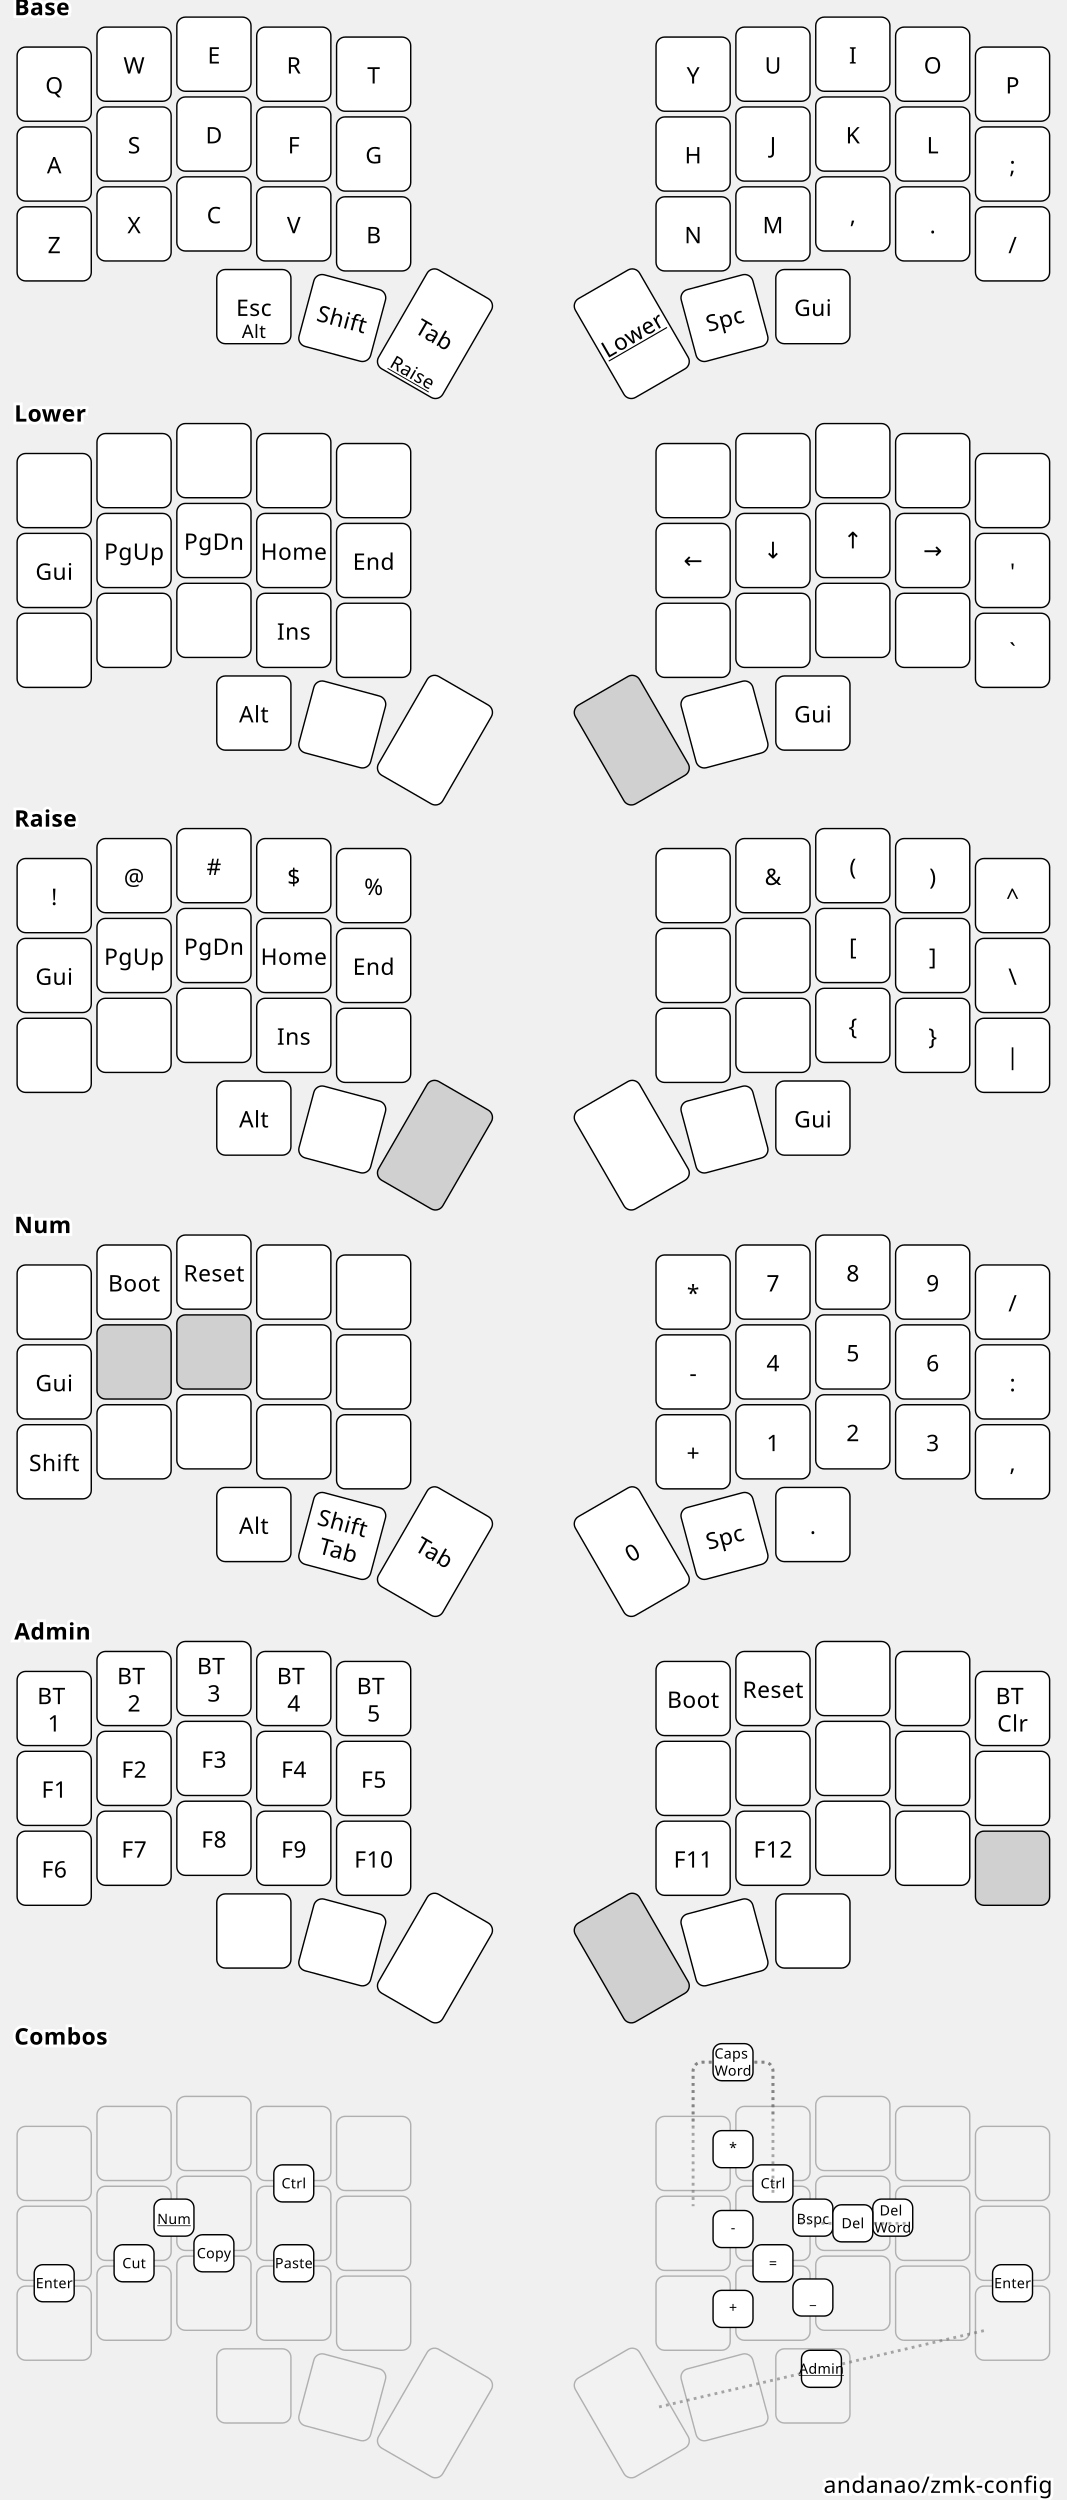
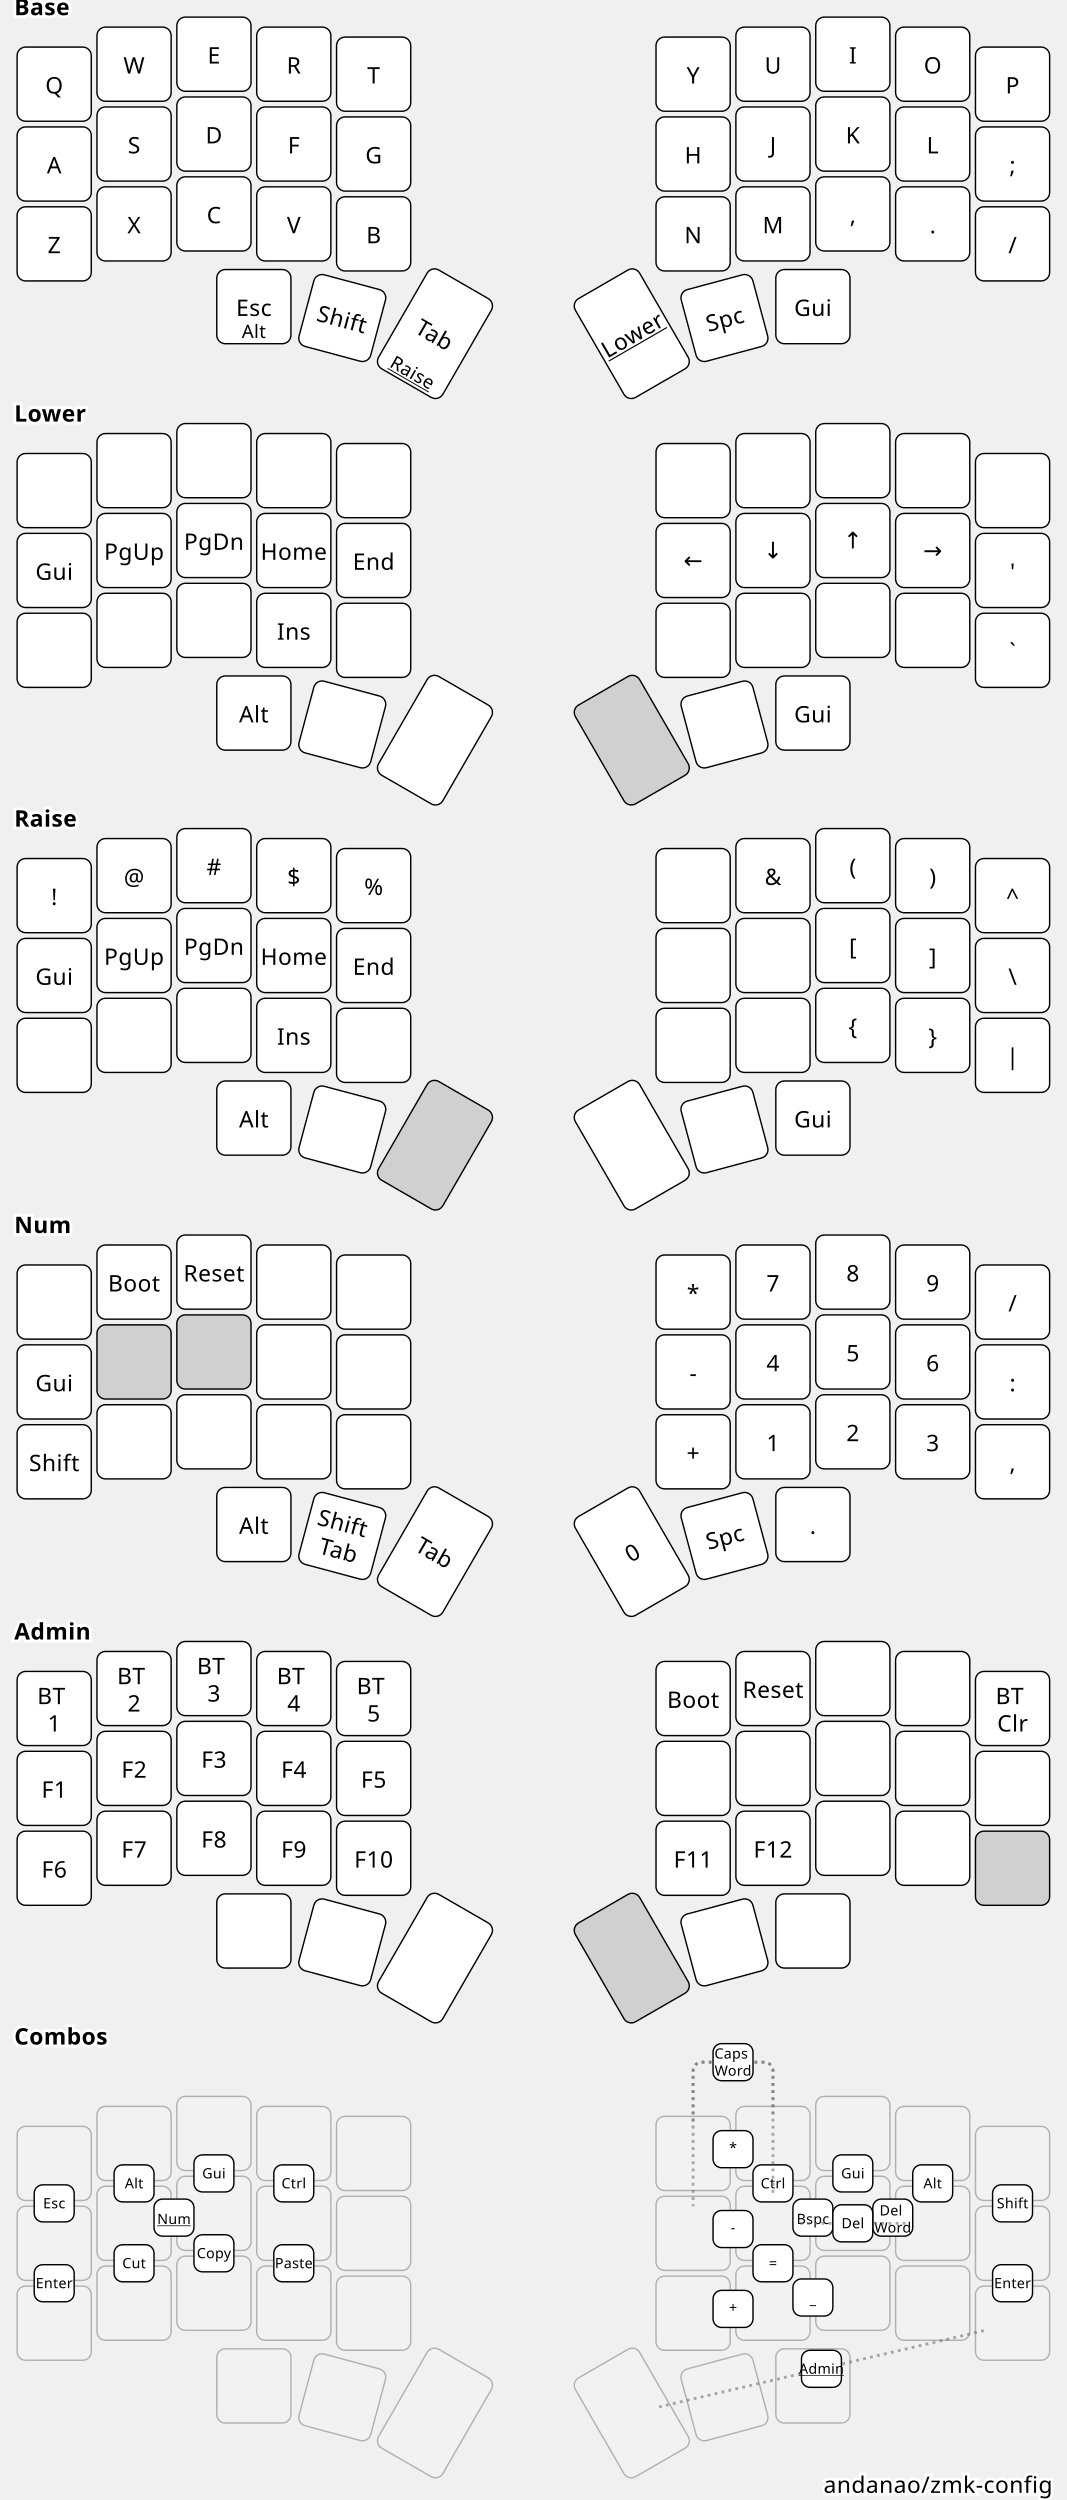
<svg xmlns="http://www.w3.org/2000/svg" xmlns:xlink="http://www.w3.org/1999/xlink" width="748" height="1753" viewBox="0 0 748 1753" class="keymap">
  <defs>/* start glyphs */
<svg id="mdi:play-pause">
      <svg id="mdi-play-pause" viewBox="0 0 24 24">
        <path d="M3,5V19L11,12M13,19H16V5H13M18,5V19H21V5" />
      </svg>
    </svg>
    <svg id="mdi:skip-backward">
      <svg id="mdi-skip-backward" viewBox="0 0 24 24">
        <path d="M20,5V19L13,12M6,5V19H4V5M13,5V19L6,12" />
      </svg>
    </svg>
    <svg id="mdi:skip-forward">
      <svg id="mdi-skip-forward" viewBox="0 0 24 24">
        <path d="M4,5V19L11,12M18,5V19H20V5M11,5V19L18,12" />
      </svg>
    </svg>
    <svg id="mdi:volume-high">
      <svg id="mdi-volume-high" viewBox="0 0 24 24">
        <path d="M14,3.23V5.29C16.89,6.15 19,8.83 19,12C19,15.17 16.89,17.84 14,18.7V20.77C18,19.86 21,16.28 21,12C21,7.72 18,4.14 14,3.23M16.5,12C16.5,10.23 15.5,8.71 14,7.97V16C15.5,15.29 16.5,13.76 16.5,12M3,9V15H7L12,20V4L7,9H3Z" />
      </svg>
    </svg>
    <svg id="mdi:volume-medium">
      <svg id="mdi-volume-medium" viewBox="0 0 24 24">
        <path d="M5,9V15H9L14,20V4L9,9M18.5,12C18.5,10.23 17.5,8.71 16,7.97V16C17.5,15.29 18.5,13.76 18.5,12Z" />
      </svg>
    </svg>
  </defs>/* end glyphs */
<style>/* Deliberately monochrome: black on white, with a white-on-black variant
   for browsers in dark mode.

   Colours are literal hex rather than CSS custom properties. librsvg --
   what Emacs and most non-browser SVG viewers render with -- does not
   implement var() and silently falls back to black, and it ignores @media,
   so it gets the light variant below. */

svg path { fill: inherit; }

svg.keymap {
    fill: #000;
    background-color: #fff;
    font-family: Calibri, system-ui, sans-serif;
    font-size: 16px;
    font-kerning: normal;
    text-rendering: optimizeLegibility;
}

/* Keys need an outline here. The palettes keymap-drawer ships rely on the
   key fill contrasting with a coloured page; white-on-white has none. */
rect.key, rect.combo, rect.combo-separate { fill: #fff; stroke: #000; stroke-width: 1; }
rect.held, rect.combo.held                { fill: #d0d0d0; }
.layer-Combos rect.key                    { fill: #f2f2f2; stroke: #b0b0b0; }
path.combo { stroke: #707070; stroke-width: 2; stroke-dasharray: 2, 3; opacity: 0.6; fill: none; }

text {
    text-anchor: middle;
    dominant-baseline: middle;
    letter-spacing: 0.02em;
}

text.tap     { font-weight: 500; }
text.hold    { font-weight: 400; font-size: 13px; }
text.shifted { font-weight: 400; font-size: 11px; }
text.combo, text.left, text.right { font-size: 10px; }
/* 8px rather than the 10px of other secondary legends: the overview puts
   two corner legends on the same key edge (e.g. Num's "Boot" beside
   Admin's "BT 2"), which overlaps at anything larger. */
text.tl, text.tr, text.bl, text.br { font-size: 8px; }

text.hold, text.bl, text.br    { text-anchor: middle; dominant-baseline: auto; }
text.shifted, text.tl, text.tr { text-anchor: middle; dominant-baseline: hanging; }
text.left, text.tl, text.bl    { text-anchor: start; }
text.right, text.tr, text.br   { text-anchor: end; }

text.layer-activator { text-decoration: underline; }
text.combo.hold, text.combo.shifted, text.combo.left, text.combo.right { font-size: 8px; }

/* Without colour the overview's corner legends are told apart by position
   alone: tl=Raise, tr=Lower, bl=Num, br=Admin. Grey keeps them from
   competing with the base-layer legend in the middle of the key. */
text.tl, text.tr, text.bl, text.br,
use.tl, use.tr, use.bl, use.br { fill: #555; }

text.label, text.footer { fill: #000; stroke: #fff; stroke-width: 4; paint-order: stroke; }
text.label  { font-weight: bold; text-anchor: start; }
text.footer { text-anchor: end; dominant-baseline: auto; }

.icon-tabler &gt; path                             { fill: inherit; stroke: inherit; stroke-width: 2; }
.icon-tabler &gt; path[stroke="none"][fill="none"] { visibility: hidden; }

/* Browsers only; librsvg ignores @media and keeps the light variant.
   Delete this block for light-only output. */
@media (prefers-color-scheme: dark) {
    svg.keymap { fill: #fff; background-color: #000; }
    rect.key, rect.combo, rect.combo-separate { fill: #000; stroke: #fff; }
    rect.held, rect.combo.held                { fill: #444; }
    .layer-Combos rect.key                    { fill: #1a1a1a; stroke: #666; }
    path.combo { stroke: #909090; }
    text.tl, text.tr, text.bl, text.br,
    use.tl, use.tr, use.bl, use.br { fill: #aaa; }
    text.label, text.footer { fill: #fff; stroke: #000; }
}
</style>
  <g transform="translate(10, 0)" class="layer-Base">
    <text x="0" y="5" class="label" id="Base">Base</text>
    <g transform="translate(0, 10)">
      <g transform="translate(28, 49)" class="key keypos-0">
        <rect rx="6" ry="6" x="-26" y="-26" width="52" height="52" class="key" />
        <text x="0" y="1" class="key tap">Q</text>
      </g>
      <g transform="translate(84, 35)" class="key keypos-1">
        <rect rx="6" ry="6" x="-26" y="-26" width="52" height="52" class="key" />
        <text x="0" y="1" class="key tap">W</text>
      </g>
      <g transform="translate(140, 28)" class="key keypos-2">
        <rect rx="6" ry="6" x="-26" y="-26" width="52" height="52" class="key" />
        <text x="0" y="1" class="key tap">E</text>
      </g>
      <g transform="translate(196, 35)" class="key keypos-3">
        <rect rx="6" ry="6" x="-26" y="-26" width="52" height="52" class="key" />
        <text x="0" y="1" class="key tap">R</text>
      </g>
      <g transform="translate(252, 42)" class="key keypos-4">
        <rect rx="6" ry="6" x="-26" y="-26" width="52" height="52" class="key" />
        <text x="0" y="1" class="key tap">T</text>
      </g>
      <g transform="translate(476, 42)" class="key keypos-5">
        <rect rx="6" ry="6" x="-26" y="-26" width="52" height="52" class="key" />
        <text x="0" y="1" class="key tap">Y</text>
      </g>
      <g transform="translate(532, 35)" class="key keypos-6">
        <rect rx="6" ry="6" x="-26" y="-26" width="52" height="52" class="key" />
        <text x="0" y="1" class="key tap">U</text>
      </g>
      <g transform="translate(588, 28)" class="key keypos-7">
        <rect rx="6" ry="6" x="-26" y="-26" width="52" height="52" class="key" />
        <text x="0" y="1" class="key tap">I</text>
      </g>
      <g transform="translate(644, 35)" class="key keypos-8">
        <rect rx="6" ry="6" x="-26" y="-26" width="52" height="52" class="key" />
        <text x="0" y="1" class="key tap">O</text>
      </g>
      <g transform="translate(700, 49)" class="key keypos-9">
        <rect rx="6" ry="6" x="-26" y="-26" width="52" height="52" class="key" />
        <text x="0" y="1" class="key tap">P</text>
      </g>
      <g transform="translate(28, 105)" class="key keypos-10">
        <rect rx="6" ry="6" x="-26" y="-26" width="52" height="52" class="key" />
        <text x="0" y="1" class="key tap">A</text>
      </g>
      <g transform="translate(84, 91)" class="key keypos-11">
        <rect rx="6" ry="6" x="-26" y="-26" width="52" height="52" class="key" />
        <text x="0" y="1" class="key tap">S</text>
      </g>
      <g transform="translate(140, 84)" class="key keypos-12">
        <rect rx="6" ry="6" x="-26" y="-26" width="52" height="52" class="key" />
        <text x="0" y="1" class="key tap">D</text>
      </g>
      <g transform="translate(196, 91)" class="key keypos-13">
        <rect rx="6" ry="6" x="-26" y="-26" width="52" height="52" class="key" />
        <text x="0" y="1" class="key tap">F</text>
      </g>
      <g transform="translate(252, 98)" class="key keypos-14">
        <rect rx="6" ry="6" x="-26" y="-26" width="52" height="52" class="key" />
        <text x="0" y="1" class="key tap">G</text>
      </g>
      <g transform="translate(476, 98)" class="key keypos-15">
        <rect rx="6" ry="6" x="-26" y="-26" width="52" height="52" class="key" />
        <text x="0" y="1" class="key tap">H</text>
      </g>
      <g transform="translate(532, 91)" class="key keypos-16">
        <rect rx="6" ry="6" x="-26" y="-26" width="52" height="52" class="key" />
        <text x="0" y="1" class="key tap">J</text>
      </g>
      <g transform="translate(588, 84)" class="key keypos-17">
        <rect rx="6" ry="6" x="-26" y="-26" width="52" height="52" class="key" />
        <text x="0" y="1" class="key tap">K</text>
      </g>
      <g transform="translate(644, 91)" class="key keypos-18">
        <rect rx="6" ry="6" x="-26" y="-26" width="52" height="52" class="key" />
        <text x="0" y="1" class="key tap">L</text>
      </g>
      <g transform="translate(700, 105)" class="key keypos-19">
        <rect rx="6" ry="6" x="-26" y="-26" width="52" height="52" class="key" />
        <text x="0" y="1" class="key tap">;</text>
      </g>
      <g transform="translate(28, 161)" class="key keypos-20">
        <rect rx="6" ry="6" x="-26" y="-26" width="52" height="52" class="key" />
        <text x="0" y="1" class="key tap">Z</text>
      </g>
      <g transform="translate(84, 147)" class="key keypos-21">
        <rect rx="6" ry="6" x="-26" y="-26" width="52" height="52" class="key" />
        <text x="0" y="1" class="key tap">X</text>
      </g>
      <g transform="translate(140, 140)" class="key keypos-22">
        <rect rx="6" ry="6" x="-26" y="-26" width="52" height="52" class="key" />
        <text x="0" y="1" class="key tap">C</text>
      </g>
      <g transform="translate(196, 147)" class="key keypos-23">
        <rect rx="6" ry="6" x="-26" y="-26" width="52" height="52" class="key" />
        <text x="0" y="1" class="key tap">V</text>
      </g>
      <g transform="translate(252, 154)" class="key keypos-24">
        <rect rx="6" ry="6" x="-26" y="-26" width="52" height="52" class="key" />
        <text x="0" y="1" class="key tap">B</text>
      </g>
      <g transform="translate(476, 154)" class="key keypos-25">
        <rect rx="6" ry="6" x="-26" y="-26" width="52" height="52" class="key" />
        <text x="0" y="1" class="key tap">N</text>
      </g>
      <g transform="translate(532, 147)" class="key keypos-26">
        <rect rx="6" ry="6" x="-26" y="-26" width="52" height="52" class="key" />
        <text x="0" y="1" class="key tap">M</text>
      </g>
      <g transform="translate(588, 140)" class="key keypos-27">
        <rect rx="6" ry="6" x="-26" y="-26" width="52" height="52" class="key" />
        <text x="0" y="1" class="key tap">,</text>
      </g>
      <g transform="translate(644, 147)" class="key keypos-28">
        <rect rx="6" ry="6" x="-26" y="-26" width="52" height="52" class="key" />
        <text x="0" y="1" class="key tap">.</text>
      </g>
      <g transform="translate(700, 161)" class="key keypos-29">
        <rect rx="6" ry="6" x="-26" y="-26" width="52" height="52" class="key" />
        <text x="0" y="1" class="key tap">/</text>
      </g>
      <g transform="translate(168, 205)" class="key keypos-30">
        <rect rx="6" ry="6" x="-26" y="-26" width="52" height="52" class="key" />
        <text x="0" y="1" class="key tap">Esc</text>
        <text x="0" y="22" class="key hold">Alt</text>
      </g>
      <g transform="translate(230, 213) rotate(15.0)" class="key keypos-31">
        <rect rx="6" ry="6" x="-26" y="-26" width="52" height="52" class="key" />
        <text x="0" y="1" class="key tap">Shift</text>
      </g>
      <g transform="translate(295, 224) rotate(30.0)" class="key keypos-32">
        <rect rx="6" ry="6" x="-26" y="-40" width="52" height="80" class="key" />
        <text x="0" y="1" class="key tap">Tab</text>
        <a href="#Raise">
          <text x="0" y="36" class="key hold layer-activator">Raise</text>
        </a>
      </g>
      <g transform="translate(433, 224) rotate(-30.0)" class="key keypos-33">
        <rect rx="6" ry="6" x="-26" y="-40" width="52" height="80" class="key" />
        <a href="#Lower">
          <text x="0" y="1" class="key tap layer-activator">Lower</text>
        </a>
      </g>
      <g transform="translate(498, 213) rotate(-15.0)" class="key keypos-34">
        <rect rx="6" ry="6" x="-26" y="-26" width="52" height="52" class="key" />
        <text x="0" y="1" class="key tap">Spc</text>
      </g>
      <g transform="translate(560, 205)" class="key keypos-35">
        <rect rx="6" ry="6" x="-26" y="-26" width="52" height="52" class="key" />
        <text x="0" y="1" class="key tap">Gui</text>
      </g>
    </g>
  </g>
  <g transform="translate(10, 285)" class="layer-Lower">
    <text x="0" y="5" class="label" id="Lower">Lower</text>
    <g transform="translate(0, 10)">
      <g transform="translate(28, 49)" class="key keypos-0">
        <rect rx="6" ry="6" x="-26" y="-26" width="52" height="52" class="key" />
      </g>
      <g transform="translate(84, 35)" class="key keypos-1">
        <rect rx="6" ry="6" x="-26" y="-26" width="52" height="52" class="key" />
      </g>
      <g transform="translate(140, 28)" class="key keypos-2">
        <rect rx="6" ry="6" x="-26" y="-26" width="52" height="52" class="key" />
      </g>
      <g transform="translate(196, 35)" class="key keypos-3">
        <rect rx="6" ry="6" x="-26" y="-26" width="52" height="52" class="key" />
      </g>
      <g transform="translate(252, 42)" class="key keypos-4">
        <rect rx="6" ry="6" x="-26" y="-26" width="52" height="52" class="key" />
      </g>
      <g transform="translate(476, 42)" class="key keypos-5">
        <rect rx="6" ry="6" x="-26" y="-26" width="52" height="52" class="key" />
      </g>
      <g transform="translate(532, 35)" class="key keypos-6">
        <rect rx="6" ry="6" x="-26" y="-26" width="52" height="52" class="key" />
      </g>
      <g transform="translate(588, 28)" class="key keypos-7">
        <rect rx="6" ry="6" x="-26" y="-26" width="52" height="52" class="key" />
      </g>
      <g transform="translate(644, 35)" class="key keypos-8">
        <rect rx="6" ry="6" x="-26" y="-26" width="52" height="52" class="key" />
      </g>
      <g transform="translate(700, 49)" class="key keypos-9">
        <rect rx="6" ry="6" x="-26" y="-26" width="52" height="52" class="key" />
      </g>
      <g transform="translate(28, 105)" class="key keypos-10">
        <rect rx="6" ry="6" x="-26" y="-26" width="52" height="52" class="key" />
        <text x="0" y="1" class="key tap">Gui</text>
      </g>
      <g transform="translate(84, 91)" class="key keypos-11">
        <rect rx="6" ry="6" x="-26" y="-26" width="52" height="52" class="key" />
        <text x="0" y="1" class="key tap">PgUp</text>
      </g>
      <g transform="translate(140, 84)" class="key keypos-12">
        <rect rx="6" ry="6" x="-26" y="-26" width="52" height="52" class="key" />
        <text x="0" y="1" class="key tap">PgDn</text>
      </g>
      <g transform="translate(196, 91)" class="key keypos-13">
        <rect rx="6" ry="6" x="-26" y="-26" width="52" height="52" class="key" />
        <text x="0" y="1" class="key tap">Home</text>
      </g>
      <g transform="translate(252, 98)" class="key keypos-14">
        <rect rx="6" ry="6" x="-26" y="-26" width="52" height="52" class="key" />
        <text x="0" y="1" class="key tap">End</text>
      </g>
      <g transform="translate(476, 98)" class="key keypos-15">
        <rect rx="6" ry="6" x="-26" y="-26" width="52" height="52" class="key" />
        <text x="0" y="1" class="key tap">←</text>
      </g>
      <g transform="translate(532, 91)" class="key keypos-16">
        <rect rx="6" ry="6" x="-26" y="-26" width="52" height="52" class="key" />
        <text x="0" y="1" class="key tap">↓</text>
      </g>
      <g transform="translate(588, 84)" class="key keypos-17">
        <rect rx="6" ry="6" x="-26" y="-26" width="52" height="52" class="key" />
        <text x="0" y="1" class="key tap">↑</text>
      </g>
      <g transform="translate(644, 91)" class="key keypos-18">
        <rect rx="6" ry="6" x="-26" y="-26" width="52" height="52" class="key" />
        <text x="0" y="1" class="key tap">→</text>
      </g>
      <g transform="translate(700, 105)" class="key keypos-19">
        <rect rx="6" ry="6" x="-26" y="-26" width="52" height="52" class="key" />
        <text x="0" y="1" class="key tap">'</text>
      </g>
      <g transform="translate(28, 161)" class="key keypos-20">
        <rect rx="6" ry="6" x="-26" y="-26" width="52" height="52" class="key" />
      </g>
      <g transform="translate(84, 147)" class="key keypos-21">
        <rect rx="6" ry="6" x="-26" y="-26" width="52" height="52" class="key" />
      </g>
      <g transform="translate(140, 140)" class="key keypos-22">
        <rect rx="6" ry="6" x="-26" y="-26" width="52" height="52" class="key" />
      </g>
      <g transform="translate(196, 147)" class="key keypos-23">
        <rect rx="6" ry="6" x="-26" y="-26" width="52" height="52" class="key" />
        <text x="0" y="1" class="key tap">Ins</text>
      </g>
      <g transform="translate(252, 154)" class="key keypos-24">
        <rect rx="6" ry="6" x="-26" y="-26" width="52" height="52" class="key" />
      </g>
      <g transform="translate(476, 154)" class="key keypos-25">
        <rect rx="6" ry="6" x="-26" y="-26" width="52" height="52" class="key" />
      </g>
      <g transform="translate(532, 147)" class="key keypos-26">
        <rect rx="6" ry="6" x="-26" y="-26" width="52" height="52" class="key" />
      </g>
      <g transform="translate(588, 140)" class="key keypos-27">
        <rect rx="6" ry="6" x="-26" y="-26" width="52" height="52" class="key" />
      </g>
      <g transform="translate(644, 147)" class="key keypos-28">
        <rect rx="6" ry="6" x="-26" y="-26" width="52" height="52" class="key" />
      </g>
      <g transform="translate(700, 161)" class="key keypos-29">
        <rect rx="6" ry="6" x="-26" y="-26" width="52" height="52" class="key" />
        <text x="0" y="1" class="key tap">`</text>
      </g>
      <g transform="translate(168, 205)" class="key keypos-30">
        <rect rx="6" ry="6" x="-26" y="-26" width="52" height="52" class="key" />
        <text x="0" y="1" class="key tap">Alt</text>
      </g>
      <g transform="translate(230, 213) rotate(15.0)" class="key trans keypos-31">
        <rect rx="6" ry="6" x="-26" y="-26" width="52" height="52" class="key trans" />
      </g>
      <g transform="translate(295, 224) rotate(30.0)" class="key trans keypos-32">
        <rect rx="6" ry="6" x="-26" y="-40" width="52" height="80" class="key trans" />
      </g>
      <g transform="translate(433, 224) rotate(-30.0)" class="key held keypos-33">
        <rect rx="6" ry="6" x="-26" y="-40" width="52" height="80" class="key held" />
      </g>
      <g transform="translate(498, 213) rotate(-15.0)" class="key trans keypos-34">
        <rect rx="6" ry="6" x="-26" y="-26" width="52" height="52" class="key trans" />
      </g>
      <g transform="translate(560, 205)" class="key keypos-35">
        <rect rx="6" ry="6" x="-26" y="-26" width="52" height="52" class="key" />
        <text x="0" y="1" class="key tap">Gui</text>
      </g>
    </g>
  </g>
  <g transform="translate(10, 569)" class="layer-Raise">
    <text x="0" y="5" class="label" id="Raise">Raise</text>
    <g transform="translate(0, 10)">
      <g transform="translate(28, 49)" class="key keypos-0">
        <rect rx="6" ry="6" x="-26" y="-26" width="52" height="52" class="key" />
        <text x="0" y="1" class="key tap">!</text>
      </g>
      <g transform="translate(84, 35)" class="key keypos-1">
        <rect rx="6" ry="6" x="-26" y="-26" width="52" height="52" class="key" />
        <text x="0" y="1" class="key tap">@</text>
      </g>
      <g transform="translate(140, 28)" class="key keypos-2">
        <rect rx="6" ry="6" x="-26" y="-26" width="52" height="52" class="key" />
        <text x="0" y="1" class="key tap">#</text>
      </g>
      <g transform="translate(196, 35)" class="key keypos-3">
        <rect rx="6" ry="6" x="-26" y="-26" width="52" height="52" class="key" />
        <text x="0" y="1" class="key tap">$</text>
      </g>
      <g transform="translate(252, 42)" class="key keypos-4">
        <rect rx="6" ry="6" x="-26" y="-26" width="52" height="52" class="key" />
        <text x="0" y="1" class="key tap">%</text>
      </g>
      <g transform="translate(476, 42)" class="key keypos-5">
        <rect rx="6" ry="6" x="-26" y="-26" width="52" height="52" class="key" />
      </g>
      <g transform="translate(532, 35)" class="key keypos-6">
        <rect rx="6" ry="6" x="-26" y="-26" width="52" height="52" class="key" />
        <text x="0" y="1" class="key tap">&amp;</text>
      </g>
      <g transform="translate(588, 28)" class="key keypos-7">
        <rect rx="6" ry="6" x="-26" y="-26" width="52" height="52" class="key" />
        <text x="0" y="1" class="key tap">(</text>
      </g>
      <g transform="translate(644, 35)" class="key keypos-8">
        <rect rx="6" ry="6" x="-26" y="-26" width="52" height="52" class="key" />
        <text x="0" y="1" class="key tap">)</text>
      </g>
      <g transform="translate(700, 49)" class="key keypos-9">
        <rect rx="6" ry="6" x="-26" y="-26" width="52" height="52" class="key" />
        <text x="0" y="1" class="key tap">^</text>
      </g>
      <g transform="translate(28, 105)" class="key keypos-10">
        <rect rx="6" ry="6" x="-26" y="-26" width="52" height="52" class="key" />
        <text x="0" y="1" class="key tap">Gui</text>
      </g>
      <g transform="translate(84, 91)" class="key keypos-11">
        <rect rx="6" ry="6" x="-26" y="-26" width="52" height="52" class="key" />
        <text x="0" y="1" class="key tap">PgUp</text>
      </g>
      <g transform="translate(140, 84)" class="key keypos-12">
        <rect rx="6" ry="6" x="-26" y="-26" width="52" height="52" class="key" />
        <text x="0" y="1" class="key tap">PgDn</text>
      </g>
      <g transform="translate(196, 91)" class="key keypos-13">
        <rect rx="6" ry="6" x="-26" y="-26" width="52" height="52" class="key" />
        <text x="0" y="1" class="key tap">Home</text>
      </g>
      <g transform="translate(252, 98)" class="key keypos-14">
        <rect rx="6" ry="6" x="-26" y="-26" width="52" height="52" class="key" />
        <text x="0" y="1" class="key tap">End</text>
      </g>
      <g transform="translate(476, 98)" class="key keypos-15">
        <rect rx="6" ry="6" x="-26" y="-26" width="52" height="52" class="key" />
      </g>
      <g transform="translate(532, 91)" class="key keypos-16">
        <rect rx="6" ry="6" x="-26" y="-26" width="52" height="52" class="key" />
      </g>
      <g transform="translate(588, 84)" class="key keypos-17">
        <rect rx="6" ry="6" x="-26" y="-26" width="52" height="52" class="key" />
        <text x="0" y="1" class="key tap">[</text>
      </g>
      <g transform="translate(644, 91)" class="key keypos-18">
        <rect rx="6" ry="6" x="-26" y="-26" width="52" height="52" class="key" />
        <text x="0" y="1" class="key tap">]</text>
      </g>
      <g transform="translate(700, 105)" class="key keypos-19">
        <rect rx="6" ry="6" x="-26" y="-26" width="52" height="52" class="key" />
        <text x="0" y="1" class="key tap">\</text>
      </g>
      <g transform="translate(28, 161)" class="key keypos-20">
        <rect rx="6" ry="6" x="-26" y="-26" width="52" height="52" class="key" />
      </g>
      <g transform="translate(84, 147)" class="key keypos-21">
        <rect rx="6" ry="6" x="-26" y="-26" width="52" height="52" class="key" />
      </g>
      <g transform="translate(140, 140)" class="key keypos-22">
        <rect rx="6" ry="6" x="-26" y="-26" width="52" height="52" class="key" />
      </g>
      <g transform="translate(196, 147)" class="key keypos-23">
        <rect rx="6" ry="6" x="-26" y="-26" width="52" height="52" class="key" />
        <text x="0" y="1" class="key tap">Ins</text>
      </g>
      <g transform="translate(252, 154)" class="key keypos-24">
        <rect rx="6" ry="6" x="-26" y="-26" width="52" height="52" class="key" />
      </g>
      <g transform="translate(476, 154)" class="key keypos-25">
        <rect rx="6" ry="6" x="-26" y="-26" width="52" height="52" class="key" />
      </g>
      <g transform="translate(532, 147)" class="key keypos-26">
        <rect rx="6" ry="6" x="-26" y="-26" width="52" height="52" class="key" />
      </g>
      <g transform="translate(588, 140)" class="key keypos-27">
        <rect rx="6" ry="6" x="-26" y="-26" width="52" height="52" class="key" />
        <text x="0" y="1" class="key tap">{</text>
      </g>
      <g transform="translate(644, 147)" class="key keypos-28">
        <rect rx="6" ry="6" x="-26" y="-26" width="52" height="52" class="key" />
        <text x="0" y="1" class="key tap">}</text>
      </g>
      <g transform="translate(700, 161)" class="key keypos-29">
        <rect rx="6" ry="6" x="-26" y="-26" width="52" height="52" class="key" />
        <text x="0" y="1" class="key tap">|</text>
      </g>
      <g transform="translate(168, 205)" class="key keypos-30">
        <rect rx="6" ry="6" x="-26" y="-26" width="52" height="52" class="key" />
        <text x="0" y="1" class="key tap">Alt</text>
      </g>
      <g transform="translate(230, 213) rotate(15.0)" class="key trans keypos-31">
        <rect rx="6" ry="6" x="-26" y="-26" width="52" height="52" class="key trans" />
      </g>
      <g transform="translate(295, 224) rotate(30.0)" class="key held keypos-32">
        <rect rx="6" ry="6" x="-26" y="-40" width="52" height="80" class="key held" />
      </g>
      <g transform="translate(433, 224) rotate(-30.0)" class="key trans keypos-33">
        <rect rx="6" ry="6" x="-26" y="-40" width="52" height="80" class="key trans" />
      </g>
      <g transform="translate(498, 213) rotate(-15.0)" class="key trans keypos-34">
        <rect rx="6" ry="6" x="-26" y="-26" width="52" height="52" class="key trans" />
      </g>
      <g transform="translate(560, 205)" class="key keypos-35">
        <rect rx="6" ry="6" x="-26" y="-26" width="52" height="52" class="key" />
        <text x="0" y="1" class="key tap">Gui</text>
      </g>
    </g>
  </g>
  <g transform="translate(10, 854)" class="layer-Num">
    <text x="0" y="5" class="label" id="Num">Num</text>
    <g transform="translate(0, 10)">
      <g transform="translate(28, 49)" class="key keypos-0">
        <rect rx="6" ry="6" x="-26" y="-26" width="52" height="52" class="key" />
      </g>
      <g transform="translate(84, 35)" class="key keypos-1">
        <rect rx="6" ry="6" x="-26" y="-26" width="52" height="52" class="key" />
        <text x="0" y="1" class="key tap">Boot</text>
      </g>
      <g transform="translate(140, 28)" class="key keypos-2">
        <rect rx="6" ry="6" x="-26" y="-26" width="52" height="52" class="key" />
        <text x="0" y="1" class="key tap">Reset</text>
      </g>
      <g transform="translate(196, 35)" class="key keypos-3">
        <rect rx="6" ry="6" x="-26" y="-26" width="52" height="52" class="key" />
      </g>
      <g transform="translate(252, 42)" class="key keypos-4">
        <rect rx="6" ry="6" x="-26" y="-26" width="52" height="52" class="key" />
      </g>
      <g transform="translate(476, 42)" class="key keypos-5">
        <rect rx="6" ry="6" x="-26" y="-26" width="52" height="52" class="key" />
        <text x="0" y="1" class="key tap">*</text>
      </g>
      <g transform="translate(532, 35)" class="key keypos-6">
        <rect rx="6" ry="6" x="-26" y="-26" width="52" height="52" class="key" />
        <text x="0" y="1" class="key tap">7</text>
      </g>
      <g transform="translate(588, 28)" class="key keypos-7">
        <rect rx="6" ry="6" x="-26" y="-26" width="52" height="52" class="key" />
        <text x="0" y="1" class="key tap">8</text>
      </g>
      <g transform="translate(644, 35)" class="key keypos-8">
        <rect rx="6" ry="6" x="-26" y="-26" width="52" height="52" class="key" />
        <text x="0" y="1" class="key tap">9</text>
      </g>
      <g transform="translate(700, 49)" class="key keypos-9">
        <rect rx="6" ry="6" x="-26" y="-26" width="52" height="52" class="key" />
        <text x="0" y="1" class="key tap">/</text>
      </g>
      <g transform="translate(28, 105)" class="key keypos-10">
        <rect rx="6" ry="6" x="-26" y="-26" width="52" height="52" class="key" />
        <text x="0" y="1" class="key tap">Gui</text>
      </g>
      <g transform="translate(84, 91)" class="key held keypos-11">
        <rect rx="6" ry="6" x="-26" y="-26" width="52" height="52" class="key held" />
      </g>
      <g transform="translate(140, 84)" class="key held keypos-12">
        <rect rx="6" ry="6" x="-26" y="-26" width="52" height="52" class="key held" />
      </g>
      <g transform="translate(196, 91)" class="key keypos-13">
        <rect rx="6" ry="6" x="-26" y="-26" width="52" height="52" class="key" />
      </g>
      <g transform="translate(252, 98)" class="key keypos-14">
        <rect rx="6" ry="6" x="-26" y="-26" width="52" height="52" class="key" />
      </g>
      <g transform="translate(476, 98)" class="key keypos-15">
        <rect rx="6" ry="6" x="-26" y="-26" width="52" height="52" class="key" />
        <text x="0" y="1" class="key tap">-</text>
      </g>
      <g transform="translate(532, 91)" class="key keypos-16">
        <rect rx="6" ry="6" x="-26" y="-26" width="52" height="52" class="key" />
        <text x="0" y="1" class="key tap">4</text>
      </g>
      <g transform="translate(588, 84)" class="key keypos-17">
        <rect rx="6" ry="6" x="-26" y="-26" width="52" height="52" class="key" />
        <text x="0" y="1" class="key tap">5</text>
      </g>
      <g transform="translate(644, 91)" class="key keypos-18">
        <rect rx="6" ry="6" x="-26" y="-26" width="52" height="52" class="key" />
        <text x="0" y="1" class="key tap">6</text>
      </g>
      <g transform="translate(700, 105)" class="key keypos-19">
        <rect rx="6" ry="6" x="-26" y="-26" width="52" height="52" class="key" />
        <text x="0" y="1" class="key tap">:</text>
      </g>
      <g transform="translate(28, 161)" class="key keypos-20">
        <rect rx="6" ry="6" x="-26" y="-26" width="52" height="52" class="key" />
        <text x="0" y="1" class="key tap">Shift</text>
      </g>
      <g transform="translate(84, 147)" class="key keypos-21">
        <rect rx="6" ry="6" x="-26" y="-26" width="52" height="52" class="key" />
      </g>
      <g transform="translate(140, 140)" class="key keypos-22">
        <rect rx="6" ry="6" x="-26" y="-26" width="52" height="52" class="key" />
      </g>
      <g transform="translate(196, 147)" class="key keypos-23">
        <rect rx="6" ry="6" x="-26" y="-26" width="52" height="52" class="key" />
      </g>
      <g transform="translate(252, 154)" class="key keypos-24">
        <rect rx="6" ry="6" x="-26" y="-26" width="52" height="52" class="key" />
      </g>
      <g transform="translate(476, 154)" class="key keypos-25">
        <rect rx="6" ry="6" x="-26" y="-26" width="52" height="52" class="key" />
        <text x="0" y="1" class="key tap">+</text>
      </g>
      <g transform="translate(532, 147)" class="key keypos-26">
        <rect rx="6" ry="6" x="-26" y="-26" width="52" height="52" class="key" />
        <text x="0" y="1" class="key tap">1</text>
      </g>
      <g transform="translate(588, 140)" class="key keypos-27">
        <rect rx="6" ry="6" x="-26" y="-26" width="52" height="52" class="key" />
        <text x="0" y="1" class="key tap">2</text>
      </g>
      <g transform="translate(644, 147)" class="key keypos-28">
        <rect rx="6" ry="6" x="-26" y="-26" width="52" height="52" class="key" />
        <text x="0" y="1" class="key tap">3</text>
      </g>
      <g transform="translate(700, 161)" class="key keypos-29">
        <rect rx="6" ry="6" x="-26" y="-26" width="52" height="52" class="key" />
        <text x="0" y="1" class="key tap">,</text>
      </g>
      <g transform="translate(168, 205)" class="key keypos-30">
        <rect rx="6" ry="6" x="-26" y="-26" width="52" height="52" class="key" />
        <text x="0" y="1" class="key tap">Alt</text>
      </g>
      <g transform="translate(230, 213) rotate(15.0)" class="key keypos-31">
        <rect rx="6" ry="6" x="-26" y="-26" width="52" height="52" class="key" />
        <text x="0" y="1" class="key tap">
          <tspan x="0" dy="-0.6em">Shift</tspan>
          <tspan x="0" dy="1.2em">Tab</tspan>
        </text>
      </g>
      <g transform="translate(295, 224) rotate(30.0)" class="key keypos-32">
        <rect rx="6" ry="6" x="-26" y="-40" width="52" height="80" class="key" />
        <text x="0" y="1" class="key tap">Tab</text>
      </g>
      <g transform="translate(433, 224) rotate(-30.0)" class="key keypos-33">
        <rect rx="6" ry="6" x="-26" y="-40" width="52" height="80" class="key" />
        <text x="0" y="1" class="key tap">0</text>
      </g>
      <g transform="translate(498, 213) rotate(-15.0)" class="key keypos-34">
        <rect rx="6" ry="6" x="-26" y="-26" width="52" height="52" class="key" />
        <text x="0" y="1" class="key tap">Spc</text>
      </g>
      <g transform="translate(560, 205)" class="key keypos-35">
        <rect rx="6" ry="6" x="-26" y="-26" width="52" height="52" class="key" />
        <text x="0" y="1" class="key tap">.</text>
      </g>
    </g>
  </g>
  <g transform="translate(10, 1139)" class="layer-Admin">
    <text x="0" y="5" class="label" id="Admin">Admin</text>
    <g transform="translate(0, 10)">
      <g transform="translate(28, 49)" class="key keypos-0">
        <rect rx="6" ry="6" x="-26" y="-26" width="52" height="52" class="key" />
        <text x="0" y="1" class="key tap">
          <tspan x="0" dy="-0.6em">BT</tspan>
          <tspan x="0" dy="1.2em">1</tspan>
        </text>
      </g>
      <g transform="translate(84, 35)" class="key keypos-1">
        <rect rx="6" ry="6" x="-26" y="-26" width="52" height="52" class="key" />
        <text x="0" y="1" class="key tap">
          <tspan x="0" dy="-0.6em">BT</tspan>
          <tspan x="0" dy="1.2em">2</tspan>
        </text>
      </g>
      <g transform="translate(140, 28)" class="key keypos-2">
        <rect rx="6" ry="6" x="-26" y="-26" width="52" height="52" class="key" />
        <text x="0" y="1" class="key tap">
          <tspan x="0" dy="-0.6em">BT</tspan>
          <tspan x="0" dy="1.2em">3</tspan>
        </text>
      </g>
      <g transform="translate(196, 35)" class="key keypos-3">
        <rect rx="6" ry="6" x="-26" y="-26" width="52" height="52" class="key" />
        <text x="0" y="1" class="key tap">
          <tspan x="0" dy="-0.6em">BT</tspan>
          <tspan x="0" dy="1.2em">4</tspan>
        </text>
      </g>
      <g transform="translate(252, 42)" class="key keypos-4">
        <rect rx="6" ry="6" x="-26" y="-26" width="52" height="52" class="key" />
        <text x="0" y="1" class="key tap">
          <tspan x="0" dy="-0.6em">BT</tspan>
          <tspan x="0" dy="1.2em">5</tspan>
        </text>
      </g>
      <g transform="translate(476, 42)" class="key keypos-5">
        <rect rx="6" ry="6" x="-26" y="-26" width="52" height="52" class="key" />
        <text x="0" y="1" class="key tap">Boot</text>
      </g>
      <g transform="translate(532, 35)" class="key keypos-6">
        <rect rx="6" ry="6" x="-26" y="-26" width="52" height="52" class="key" />
        <text x="0" y="1" class="key tap">Reset</text>
      </g>
      <g transform="translate(588, 28)" class="key keypos-7">
        <rect rx="6" ry="6" x="-26" y="-26" width="52" height="52" class="key" />
      </g>
      <g transform="translate(644, 35)" class="key keypos-8">
        <rect rx="6" ry="6" x="-26" y="-26" width="52" height="52" class="key" />
      </g>
      <g transform="translate(700, 49)" class="key keypos-9">
        <rect rx="6" ry="6" x="-26" y="-26" width="52" height="52" class="key" />
        <text x="0" y="1" class="key tap">
          <tspan x="0" dy="-0.6em">BT</tspan>
          <tspan x="0" dy="1.2em">Clr</tspan>
        </text>
      </g>
      <g transform="translate(28, 105)" class="key keypos-10">
        <rect rx="6" ry="6" x="-26" y="-26" width="52" height="52" class="key" />
        <text x="0" y="1" class="key tap">F1</text>
      </g>
      <g transform="translate(84, 91)" class="key keypos-11">
        <rect rx="6" ry="6" x="-26" y="-26" width="52" height="52" class="key" />
        <text x="0" y="1" class="key tap">F2</text>
      </g>
      <g transform="translate(140, 84)" class="key keypos-12">
        <rect rx="6" ry="6" x="-26" y="-26" width="52" height="52" class="key" />
        <text x="0" y="1" class="key tap">F3</text>
      </g>
      <g transform="translate(196, 91)" class="key keypos-13">
        <rect rx="6" ry="6" x="-26" y="-26" width="52" height="52" class="key" />
        <text x="0" y="1" class="key tap">F4</text>
      </g>
      <g transform="translate(252, 98)" class="key keypos-14">
        <rect rx="6" ry="6" x="-26" y="-26" width="52" height="52" class="key" />
        <text x="0" y="1" class="key tap">F5</text>
      </g>
      <g transform="translate(476, 98)" class="key keypos-15">
        <rect rx="6" ry="6" x="-26" y="-26" width="52" height="52" class="key" />
        <use href="#mdi:skip-backward" xlink:href="#mdi:skip-backward" x="-8" y="-6" height="15" width="15.0" class="key tap glyph mdi:skip-backward" />
      </g>
      <g transform="translate(532, 91)" class="key keypos-16">
        <rect rx="6" ry="6" x="-26" y="-26" width="52" height="52" class="key" />
        <use href="#mdi:volume-medium" xlink:href="#mdi:volume-medium" x="-8" y="-6" height="15" width="15.0" class="key tap glyph mdi:volume-medium" />
      </g>
      <g transform="translate(588, 84)" class="key keypos-17">
        <rect rx="6" ry="6" x="-26" y="-26" width="52" height="52" class="key" />
        <use href="#mdi:volume-high" xlink:href="#mdi:volume-high" x="-8" y="-6" height="15" width="15.0" class="key tap glyph mdi:volume-high" />
      </g>
      <g transform="translate(644, 91)" class="key keypos-18">
        <rect rx="6" ry="6" x="-26" y="-26" width="52" height="52" class="key" />
        <use href="#mdi:skip-forward" xlink:href="#mdi:skip-forward" x="-8" y="-6" height="15" width="15.0" class="key tap glyph mdi:skip-forward" />
      </g>
      <g transform="translate(700, 105)" class="key keypos-19">
        <rect rx="6" ry="6" x="-26" y="-26" width="52" height="52" class="key" />
      </g>
      <g transform="translate(28, 161)" class="key keypos-20">
        <rect rx="6" ry="6" x="-26" y="-26" width="52" height="52" class="key" />
        <text x="0" y="1" class="key tap">F6</text>
      </g>
      <g transform="translate(84, 147)" class="key keypos-21">
        <rect rx="6" ry="6" x="-26" y="-26" width="52" height="52" class="key" />
        <text x="0" y="1" class="key tap">F7</text>
      </g>
      <g transform="translate(140, 140)" class="key keypos-22">
        <rect rx="6" ry="6" x="-26" y="-26" width="52" height="52" class="key" />
        <text x="0" y="1" class="key tap">F8</text>
      </g>
      <g transform="translate(196, 147)" class="key keypos-23">
        <rect rx="6" ry="6" x="-26" y="-26" width="52" height="52" class="key" />
        <text x="0" y="1" class="key tap">F9</text>
      </g>
      <g transform="translate(252, 154)" class="key keypos-24">
        <rect rx="6" ry="6" x="-26" y="-26" width="52" height="52" class="key" />
        <text x="0" y="1" class="key tap">F10</text>
      </g>
      <g transform="translate(476, 154)" class="key keypos-25">
        <rect rx="6" ry="6" x="-26" y="-26" width="52" height="52" class="key" />
        <text x="0" y="1" class="key tap">F11</text>
      </g>
      <g transform="translate(532, 147)" class="key keypos-26">
        <rect rx="6" ry="6" x="-26" y="-26" width="52" height="52" class="key" />
        <text x="0" y="1" class="key tap">F12</text>
      </g>
      <g transform="translate(588, 140)" class="key keypos-27">
        <rect rx="6" ry="6" x="-26" y="-26" width="52" height="52" class="key" />
      </g>
      <g transform="translate(644, 147)" class="key keypos-28">
        <rect rx="6" ry="6" x="-26" y="-26" width="52" height="52" class="key" />
      </g>
      <g transform="translate(700, 161)" class="key held keypos-29">
        <rect rx="6" ry="6" x="-26" y="-26" width="52" height="52" class="key held" />
      </g>
      <g transform="translate(168, 205)" class="key keypos-30">
        <rect rx="6" ry="6" x="-26" y="-26" width="52" height="52" class="key" />
      </g>
      <g transform="translate(230, 213) rotate(15.0)" class="key keypos-31">
        <rect rx="6" ry="6" x="-26" y="-26" width="52" height="52" class="key" />
      </g>
      <g transform="translate(295, 224) rotate(30.0)" class="key keypos-32">
        <rect rx="6" ry="6" x="-26" y="-40" width="52" height="80" class="key" />
      </g>
      <g transform="translate(433, 224) rotate(-30.0)" class="key held keypos-33">
        <rect rx="6" ry="6" x="-26" y="-40" width="52" height="80" class="key held" />
      </g>
      <g transform="translate(498, 213) rotate(-15.0)" class="key keypos-34">
        <rect rx="6" ry="6" x="-26" y="-26" width="52" height="52" class="key" />
        <use href="#mdi:play-pause" xlink:href="#mdi:play-pause" x="-8" y="-6" height="15" width="15.0" class="key tap glyph mdi:play-pause" />
      </g>
      <g transform="translate(560, 205)" class="key keypos-35">
        <rect rx="6" ry="6" x="-26" y="-26" width="52" height="52" class="key" />
      </g>
    </g>
  </g>
  <g transform="translate(10, 1423)" class="layer-Combos">
    <text x="0" y="5" class="label" id="Combos">Combos</text>
    <g transform="translate(0, 45)">
      <g transform="translate(28, 49)" class="key keypos-0">
        <rect rx="6" ry="6" x="-26" y="-26" width="52" height="52" class="key" />
      </g>
      <g transform="translate(84, 35)" class="key keypos-1">
        <rect rx="6" ry="6" x="-26" y="-26" width="52" height="52" class="key" />
      </g>
      <g transform="translate(140, 28)" class="key keypos-2">
        <rect rx="6" ry="6" x="-26" y="-26" width="52" height="52" class="key" />
      </g>
      <g transform="translate(196, 35)" class="key keypos-3">
        <rect rx="6" ry="6" x="-26" y="-26" width="52" height="52" class="key" />
      </g>
      <g transform="translate(252, 42)" class="key keypos-4">
        <rect rx="6" ry="6" x="-26" y="-26" width="52" height="52" class="key" />
      </g>
      <g transform="translate(476, 42)" class="key keypos-5">
        <rect rx="6" ry="6" x="-26" y="-26" width="52" height="52" class="key" />
      </g>
      <g transform="translate(532, 35)" class="key keypos-6">
        <rect rx="6" ry="6" x="-26" y="-26" width="52" height="52" class="key" />
      </g>
      <g transform="translate(588, 28)" class="key keypos-7">
        <rect rx="6" ry="6" x="-26" y="-26" width="52" height="52" class="key" />
      </g>
      <g transform="translate(644, 35)" class="key keypos-8">
        <rect rx="6" ry="6" x="-26" y="-26" width="52" height="52" class="key" />
      </g>
      <g transform="translate(700, 49)" class="key keypos-9">
        <rect rx="6" ry="6" x="-26" y="-26" width="52" height="52" class="key" />
      </g>
      <g transform="translate(28, 105)" class="key keypos-10">
        <rect rx="6" ry="6" x="-26" y="-26" width="52" height="52" class="key" />
      </g>
      <g transform="translate(84, 91)" class="key keypos-11">
        <rect rx="6" ry="6" x="-26" y="-26" width="52" height="52" class="key" />
      </g>
      <g transform="translate(140, 84)" class="key keypos-12">
        <rect rx="6" ry="6" x="-26" y="-26" width="52" height="52" class="key" />
      </g>
      <g transform="translate(196, 91)" class="key keypos-13">
        <rect rx="6" ry="6" x="-26" y="-26" width="52" height="52" class="key" />
      </g>
      <g transform="translate(252, 98)" class="key keypos-14">
        <rect rx="6" ry="6" x="-26" y="-26" width="52" height="52" class="key" />
      </g>
      <g transform="translate(476, 98)" class="key keypos-15">
        <rect rx="6" ry="6" x="-26" y="-26" width="52" height="52" class="key" />
      </g>
      <g transform="translate(532, 91)" class="key keypos-16">
        <rect rx="6" ry="6" x="-26" y="-26" width="52" height="52" class="key" />
      </g>
      <g transform="translate(588, 84)" class="key keypos-17">
        <rect rx="6" ry="6" x="-26" y="-26" width="52" height="52" class="key" />
      </g>
      <g transform="translate(644, 91)" class="key keypos-18">
        <rect rx="6" ry="6" x="-26" y="-26" width="52" height="52" class="key" />
      </g>
      <g transform="translate(700, 105)" class="key keypos-19">
        <rect rx="6" ry="6" x="-26" y="-26" width="52" height="52" class="key" />
      </g>
      <g transform="translate(28, 161)" class="key keypos-20">
        <rect rx="6" ry="6" x="-26" y="-26" width="52" height="52" class="key" />
      </g>
      <g transform="translate(84, 147)" class="key keypos-21">
        <rect rx="6" ry="6" x="-26" y="-26" width="52" height="52" class="key" />
      </g>
      <g transform="translate(140, 140)" class="key keypos-22">
        <rect rx="6" ry="6" x="-26" y="-26" width="52" height="52" class="key" />
      </g>
      <g transform="translate(196, 147)" class="key keypos-23">
        <rect rx="6" ry="6" x="-26" y="-26" width="52" height="52" class="key" />
      </g>
      <g transform="translate(252, 154)" class="key keypos-24">
        <rect rx="6" ry="6" x="-26" y="-26" width="52" height="52" class="key" />
      </g>
      <g transform="translate(476, 154)" class="key keypos-25">
        <rect rx="6" ry="6" x="-26" y="-26" width="52" height="52" class="key" />
      </g>
      <g transform="translate(532, 147)" class="key keypos-26">
        <rect rx="6" ry="6" x="-26" y="-26" width="52" height="52" class="key" />
      </g>
      <g transform="translate(588, 140)" class="key keypos-27">
        <rect rx="6" ry="6" x="-26" y="-26" width="52" height="52" class="key" />
      </g>
      <g transform="translate(644, 147)" class="key keypos-28">
        <rect rx="6" ry="6" x="-26" y="-26" width="52" height="52" class="key" />
      </g>
      <g transform="translate(700, 161)" class="key keypos-29">
        <rect rx="6" ry="6" x="-26" y="-26" width="52" height="52" class="key" />
      </g>
      <g transform="translate(168, 205)" class="key keypos-30">
        <rect rx="6" ry="6" x="-26" y="-26" width="52" height="52" class="key" />
      </g>
      <g transform="translate(230, 213) rotate(15.0)" class="key keypos-31">
        <rect rx="6" ry="6" x="-26" y="-26" width="52" height="52" class="key" />
      </g>
      <g transform="translate(295, 224) rotate(30.0)" class="key keypos-32">
        <rect rx="6" ry="6" x="-26" y="-40" width="52" height="80" class="key" />
      </g>
      <g transform="translate(433, 224) rotate(-30.0)" class="key keypos-33">
        <rect rx="6" ry="6" x="-26" y="-40" width="52" height="80" class="key" />
      </g>
      <g transform="translate(498, 213) rotate(-15.0)" class="key keypos-34">
        <rect rx="6" ry="6" x="-26" y="-26" width="52" height="52" class="key" />
      </g>
      <g transform="translate(560, 205)" class="key keypos-35">
        <rect rx="6" ry="6" x="-26" y="-26" width="52" height="52" class="key" />
      </g>
      <g class="combo combopos-0">
        <rect rx="6" ry="6" x="182" y="50" width="28" height="26" class="combo" />
        <text x="196" y="63" class="combo tap">Ctrl</text>
      </g>
      <g class="combo combopos-1">
        <rect rx="6" ry="6" x="518" y="50" width="28" height="26" class="combo" />
        <text x="532" y="63" class="combo tap">Ctrl</text>
      </g>
      <g class="combo combopos-2">
+         <rect rx="6" ry="6" x="126" y="43" width="28" height="26" class="combo" />
+         <text x="140" y="56" class="combo tap">Gui</text>
+       </g>
+       <g class="combo combopos-3">
+         <rect rx="6" ry="6" x="574" y="43" width="28" height="26" class="combo" />
+         <text x="588" y="56" class="combo tap">Gui</text>
+       </g>
+       <g class="combo combopos-4">
+         <rect rx="6" ry="6" x="70" y="50" width="28" height="26" class="combo" />
+         <text x="84" y="63" class="combo tap">Alt</text>
+       </g>
+       <g class="combo combopos-5">
+         <rect rx="6" ry="6" x="630" y="50" width="28" height="26" class="combo" />
+         <text x="644" y="63" class="combo tap">Alt</text>
+       </g>
+       <g class="combo combopos-6">
+         <rect rx="6" ry="6" x="686" y="64" width="28" height="26" class="combo" />
+         <text x="700" y="77" class="combo tap">Shift</text>
+       </g>
+       <g class="combo combopos-7">
+         <rect rx="6" ry="6" x="14" y="64" width="28" height="26" class="combo" />
+         <text x="28" y="77" class="combo tap">Esc</text>
+       </g>
+       <g class="combo combopos-8">
        <path d="M504,-22 h-22 a6.0,6.0 0 0 0 -6.0,6.0 v39" class="combo" />
        <path d="M504,-22 h22 a6.0,6.0 0 0 1 6.0,6.0 v32" class="combo" />
        <path d="M504,-22 h-22 a6.0,6.0 0 0 0 -6.0,6.0 v95" class="combo" />
        <path d="M504,-22 h22 a6.0,6.0 0 0 1 6.0,6.0 v88" class="combo" />
        <rect rx="6" ry="6" x="490" y="-35" width="28" height="26" class="combo" />
        <text x="504" y="-22" class="combo tap">
          <tspan x="504" dy="-0.6em">Caps</tspan>
          <tspan x="504" dy="1.2em">Word</tspan>
        </text>
      </g>
-       <g class="combo combopos-3">
+       <g class="combo combopos-9">
        <rect rx="6" ry="6" x="98" y="74" width="28" height="26" class="combo" />
        <a href="#Num">
          <text x="112" y="88" class="combo tap layer-activator">Num</text>
        </a>
      </g>
-       <g class="combo combopos-4">
+       <g class="combo combopos-10">
        <path d="M566,193 l-115,27" class="combo" />
        <path d="M566,193 l115,-27" class="combo" />
        <rect rx="6" ry="6" x="552" y="180" width="28" height="26" class="combo" />
        <a href="#Admin">
          <text x="566" y="193" class="combo tap layer-activator">Admin</text>
        </a>
      </g>
-       <g class="combo combopos-5">
+       <g class="combo combopos-11">
        <rect rx="6" ry="6" x="14" y="120" width="28" height="26" class="combo" />
        <text x="28" y="133" class="combo tap">Enter</text>
      </g>
-       <g class="combo combopos-6">
+       <g class="combo combopos-12">
        <rect rx="6" ry="6" x="686" y="120" width="28" height="26" class="combo" />
        <text x="700" y="133" class="combo tap">Enter</text>
      </g>
-       <g class="combo combopos-7">
+       <g class="combo combopos-13">
        <rect rx="6" ry="6" x="546" y="74" width="28" height="26" class="combo" />
        <text x="560" y="88" class="combo tap">Bspc</text>
      </g>
-       <g class="combo combopos-8">
+       <g class="combo combopos-14">
        <rect rx="6" ry="6" x="602" y="74" width="28" height="26" class="combo" />
        <text x="616" y="88" class="combo tap">
          <tspan x="616" dy="-0.6em">Del</tspan>
          <tspan x="616" dy="1.2em">Word</tspan>
        </text>
      </g>
-       <g class="combo combopos-9">
+       <g class="combo combopos-15">
        <path d="M588,91 l-37,0" class="combo" />
        <path d="M588,91 l37,0" class="combo" />
        <rect rx="6" ry="6" x="574" y="78" width="28" height="26" class="combo" />
        <text x="588" y="91" class="combo tap">Del</text>
      </g>
-       <g class="combo combopos-10">
+       <g class="combo combopos-16">
        <rect rx="6" ry="6" x="490" y="26" width="28" height="26" class="combo" />
        <text x="504" y="38" class="combo tap">*</text>
      </g>
-       <g class="combo combopos-11">
+       <g class="combo combopos-17">
        <rect rx="6" ry="6" x="490" y="82" width="28" height="26" class="combo" />
        <text x="504" y="94" class="combo tap">-</text>
      </g>
-       <g class="combo combopos-12">
+       <g class="combo combopos-18">
        <rect rx="6" ry="6" x="490" y="138" width="28" height="26" class="combo" />
        <text x="504" y="150" class="combo tap">+</text>
      </g>
-       <g class="combo combopos-13">
+       <g class="combo combopos-19">
        <rect rx="6" ry="6" x="518" y="106" width="28" height="26" class="combo" />
        <text x="532" y="119" class="combo tap">=</text>
      </g>
-       <g class="combo combopos-14">
+       <g class="combo combopos-20">
        <rect rx="6" ry="6" x="546" y="130" width="28" height="26" class="combo" />
        <text x="560" y="144" class="combo tap">_</text>
      </g>
-       <g class="combo combopos-15">
+       <g class="combo combopos-21">
        <rect rx="6" ry="6" x="70" y="106" width="28" height="26" class="combo" />
        <text x="84" y="119" class="combo tap">Cut</text>
      </g>
-       <g class="combo combopos-16">
+       <g class="combo combopos-22">
        <rect rx="6" ry="6" x="126" y="99" width="28" height="26" class="combo" />
        <text x="140" y="112" class="combo tap">Copy</text>
      </g>
-       <g class="combo combopos-17">
+       <g class="combo combopos-23">
        <rect rx="6" ry="6" x="182" y="106" width="28" height="26" class="combo" />
        <text x="196" y="119" class="combo tap">Paste</text>
      </g>
    </g>
  </g>
  <text x="738.0" y="1748.0" class="footer">andanao/zmk-config</text>
</svg>
